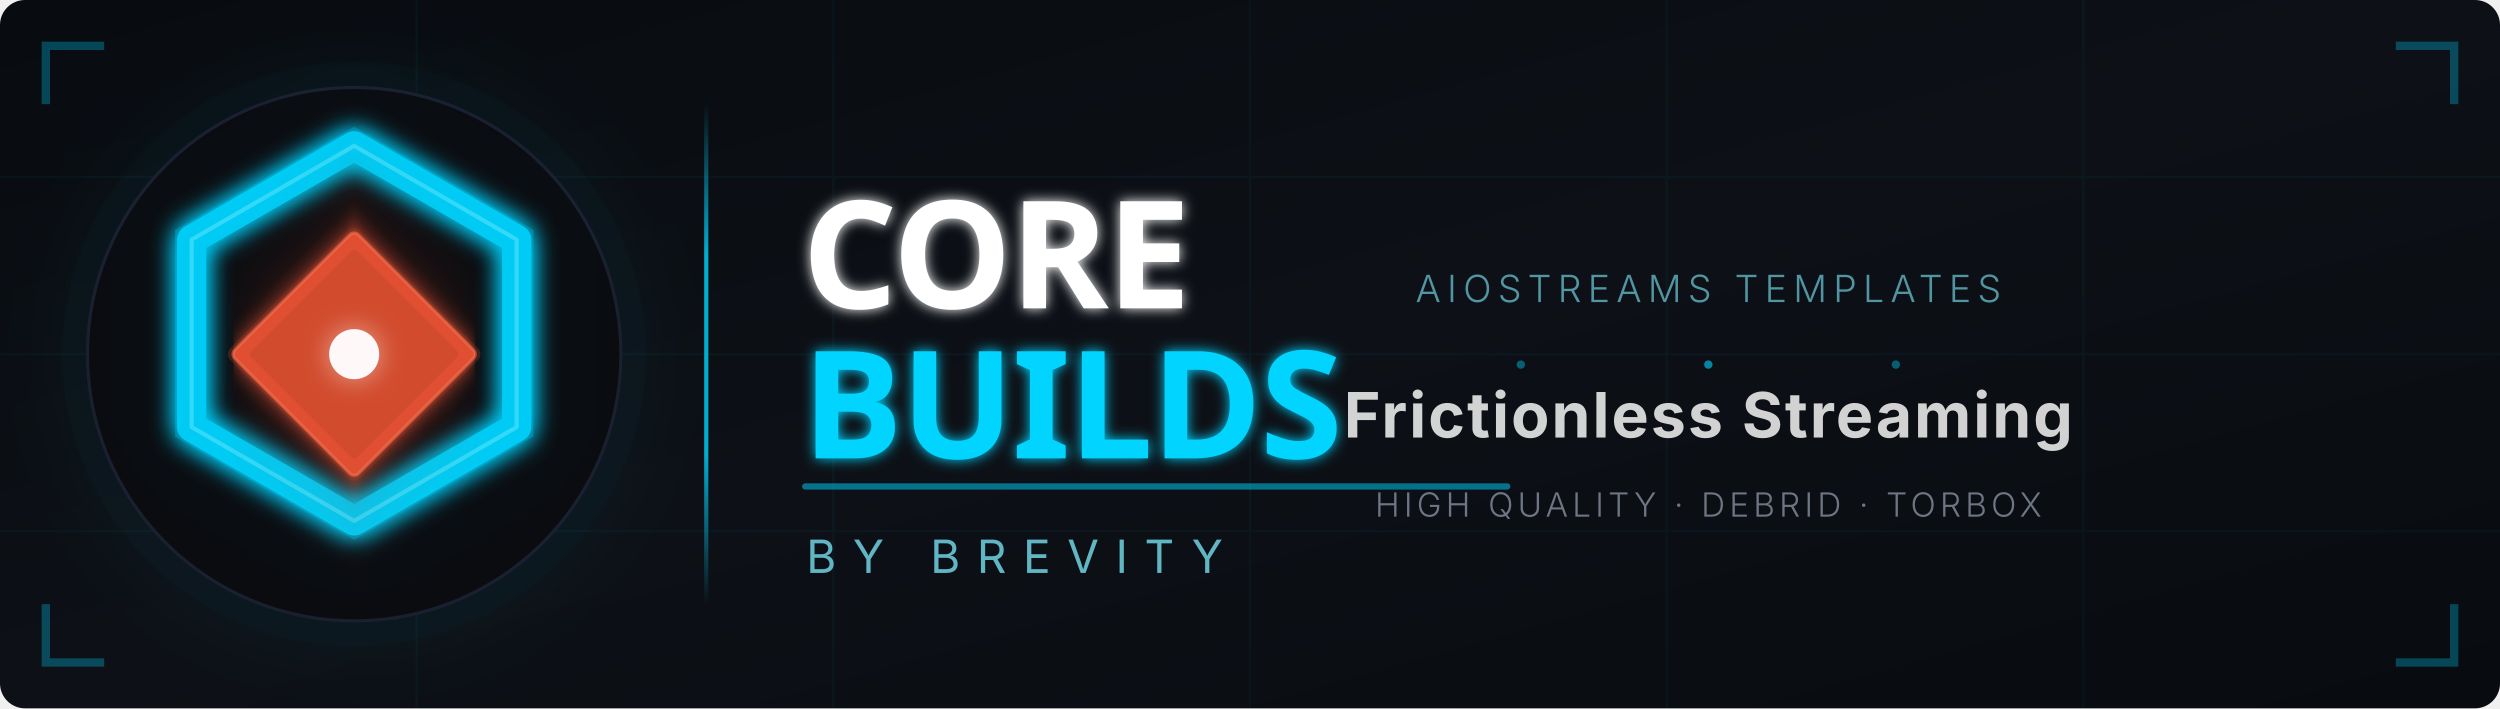
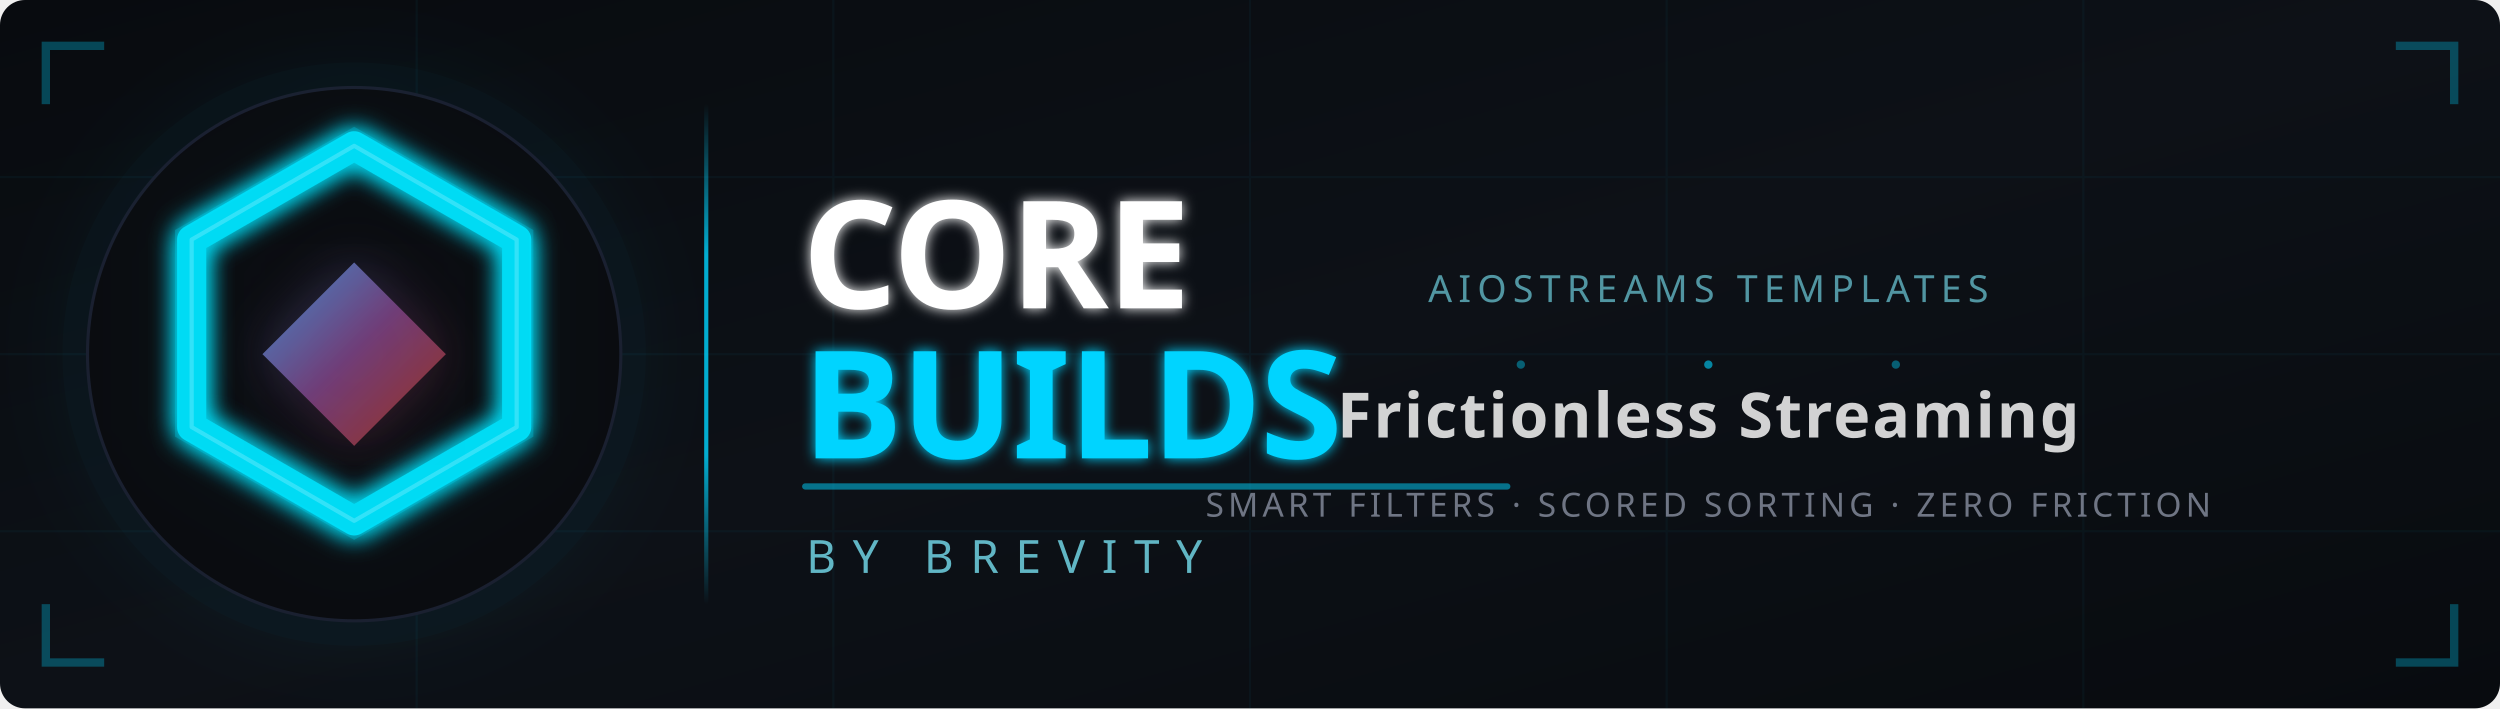
<svg xmlns="http://www.w3.org/2000/svg" viewBox="0 0 1200 340" width="1200" height="340">
  <defs>
    <linearGradient id="bgGrad" x1="0%" y1="0%" x2="100%" y2="100%">
      <stop offset="0%" style="stop-color:#080b0f" />
      <stop offset="50%" style="stop-color:#0d1117" />
      <stop offset="100%" style="stop-color:#080b0f" />
+     </linearGradient>
+     <linearGradient id="hexGrad" x1="50%" y1="0%" x2="50%" y2="100%">
+       <stop offset="0%" stop-color="#00e5ff" />
+       <stop offset="100%" stop-color="#4facfe" />
+     </linearGradient>
+     <linearGradient id="diamGrad" x1="0%" y1="0%" x2="100%" y2="100%">
+       <stop offset="0%" stop-color="#4facfe" />
+       <stop offset="50%" stop-color="#8a4890" />
+       <stop offset="100%" stop-color="#c03a20" />
    </linearGradient>
    <filter id="cyanGlow" x="-50%" y="-50%" width="200%" height="200%">
      <feGaussianBlur stdDeviation="6" result="blur" />
      <feMerge>
        <feMergeNode in="blur" />
        <feMergeNode in="blur" />
        <feMergeNode in="SourceGraphic" />
      </feMerge>
    </filter>
    <filter id="outerGlow" x="-80%" y="-80%" width="260%" height="260%">
      <feGaussianBlur stdDeviation="18" result="blur" />
      <feMerge>
        <feMergeNode in="blur" />
        <feMergeNode in="SourceGraphic" />
      </feMerge>
    </filter>
-     <filter id="redGlow" x="-50%" y="-50%" width="200%" height="200%">
-       <feGaussianBlur stdDeviation="5" result="blur" />
+     <filter id="diamGlow" x="-50%" y="-50%" width="200%" height="200%">
+       <feGaussianBlur stdDeviation="12" result="blur" />
      <feMerge>
        <feMergeNode in="blur" />
        <feMergeNode in="SourceGraphic" />
      </feMerge>
    </filter>
    <filter id="textGlow" x="-20%" y="-50%" width="140%" height="200%">
      <feGaussianBlur stdDeviation="3" result="blur" />
      <feMerge>
        <feMergeNode in="blur" />
        <feMergeNode in="SourceGraphic" />
      </feMerge>
    </filter>
    <linearGradient id="divGrad" x1="0%" y1="0%" x2="0%" y2="100%">
      <stop offset="0%" style="stop-color:#00d4ff;stop-opacity:0" />
      <stop offset="30%" style="stop-color:#00d4ff;stop-opacity:0.8" />
      <stop offset="70%" style="stop-color:#00d4ff;stop-opacity:0.8" />
      <stop offset="100%" style="stop-color:#00d4ff;stop-opacity:0" />
    </linearGradient>
-     <clipPath id="circleClip">
-       <circle cx="170" cy="170" r="130" />
-     </clipPath>
+     <filter id="softGlow">
+       <feGaussianBlur stdDeviation="24" />
+     </filter>
  </defs>
  <rect width="1200" height="340" fill="url(#bgGrad)" rx="12" />
  <g opacity="0.04" stroke="#00d4ff" stroke-width="1">
    <line x1="0" y1="85" x2="1200" y2="85" />
    <line x1="0" y1="170" x2="1200" y2="170" />
    <line x1="0" y1="255" x2="1200" y2="255" />
    <line x1="200" y1="0" x2="200" y2="340" />
    <line x1="400" y1="0" x2="400" y2="340" />
    <line x1="600" y1="0" x2="600" y2="340" />
    <line x1="800" y1="0" x2="800" y2="340" />
    <line x1="1000" y1="0" x2="1000" y2="340" />
  </g>
  <circle cx="170" cy="170" r="140" fill="#00d4ff" opacity="0.04" filter="url(#outerGlow)" />
  <circle cx="170" cy="170" r="128" fill="#0a0c10" stroke="#1a2030" stroke-width="1.5" />
  <polygon points="170,62 255,111 255,209 170,258 85,209 85,111" fill="none" stroke="#00d4ff" stroke-width="2" opacity="0.25" filter="url(#outerGlow)" />
-   <polygon points="170,70 248,115 248,205 170,250 92,205 92,115" fill="none" stroke="#00d4ff" stroke-width="14" stroke-linejoin="round" filter="url(#cyanGlow)" opacity="0.95" />
+   <polygon points="170,70 248,115 248,205 170,250 92,205 92,115" fill="none" stroke="#00e5ff" stroke-width="14" stroke-linejoin="round" filter="url(#cyanGlow)" opacity="0.95" />
  <polygon points="170,70 248,115 248,205 170,250 92,205 92,115" fill="none" stroke="#7eeeff" stroke-width="2" stroke-linejoin="round" opacity="0.4" />
-   <rect x="126" y="126" width="88" height="88" rx="4" transform="rotate(45 170 170)" fill="#c44020" opacity="0.3" filter="url(#outerGlow)" />
-   <rect x="128" y="128" width="84" height="84" rx="3" transform="rotate(45 170 170)" fill="#e05030" filter="url(#redGlow)" />
-   <rect x="128" y="128" width="84" height="84" rx="3" transform="rotate(45 170 170)" fill="none" stroke="#ff7a5a" stroke-width="1.5" opacity="0.5" />
-   <rect x="134" y="134" width="72" height="72" rx="2" transform="rotate(45 170 170)" fill="#bf4525" opacity="0.4" />
-   <circle cx="170" cy="170" r="12" fill="white" opacity="0.95" />
-   <circle cx="170" cy="170" r="12" fill="white" filter="url(#cyanGlow)" opacity="0.3" />
+   <polygon points="170,126 214,170 170,214 126,170" fill="#8a4890" opacity="0.08" filter="url(#softGlow)" />
+   <polygon points="170,126 214,170 170,214 126,170" fill="url(#diamGrad)" opacity="0.3" filter="url(#diamGlow)" />
+   <polygon points="170,126 214,170 170,214 126,170" fill="url(#diamGrad)" opacity="0.7" />
  <rect x="338" y="50" width="2" height="240" fill="url(#divGrad)" rx="1" />
-   <text x="385" y="148" font-family="'Montserrat', sans-serif" font-size="72" font-weight="800" letter-spacing="-1" fill="#ffffff" filter="url(#textGlow)">CORE</text>
-   <text x="385" y="220" font-family="'Montserrat', sans-serif" font-size="72" font-weight="800" letter-spacing="-1" fill="#00d4ff" filter="url(#textGlow)">BUILDS</text>
+   <text x="385" y="148" font-family="'Segoe UI', system-ui, -apple-system, sans-serif" font-size="72" font-weight="800" letter-spacing="-1" fill="#ffffff" filter="url(#textGlow)">CORE</text>
+   <text x="385" y="220" font-family="'Segoe UI', system-ui, -apple-system, sans-serif" font-size="72" font-weight="800" letter-spacing="-1" fill="#00d4ff" filter="url(#textGlow)">BUILDS</text>
  <rect x="385" y="232" width="340" height="3" rx="1.5" fill="#00d4ff" opacity="0.5" />
-   <text x="387" y="275" font-family="'Inter', sans-serif" font-size="22" font-weight="400" letter-spacing="8" fill="#7eeeff" opacity="0.75">BY BREVITY</text>
-   <text x="820" y="145" font-family="'Inter', sans-serif" font-size="18" font-weight="300" letter-spacing="3" fill="#7eeeff" opacity="0.6" text-anchor="middle">AIOSTREAMS TEMPLATES</text>
+   <text x="387" y="275" font-family="'Segoe UI', system-ui, -apple-system, sans-serif" font-size="22" font-weight="400" letter-spacing="8" fill="#7eeeff" opacity="0.75">BY BREVITY</text>
+   <text x="820" y="145" font-family="'Segoe UI', system-ui, -apple-system, sans-serif" font-size="18" font-weight="300" letter-spacing="3" fill="#7eeeff" opacity="0.6" text-anchor="middle">AIOSTREAMS TEMPLATES</text>
  <circle cx="730" cy="175" r="2" fill="#00d4ff" opacity="0.4" />
  <circle cx="820" cy="175" r="2" fill="#00d4ff" opacity="0.6" />
  <circle cx="910" cy="175" r="2" fill="#00d4ff" opacity="0.4" />
-   <text x="820" y="210" font-family="'Inter', sans-serif" font-size="30" font-weight="700" letter-spacing="1" fill="#e8e8e8" opacity="0.9" text-anchor="middle">Frictionless Streaming</text>
-   <text x="820" y="248" font-family="'Inter', sans-serif" font-size="16" font-weight="300" letter-spacing="2" fill="#888fa0" opacity="0.8" text-anchor="middle">HIGH QUALITY  ·  DEBRID  ·  TORBOX</text>
+   <text x="820" y="210" font-family="'Segoe UI', system-ui, -apple-system, sans-serif" font-size="30" font-weight="700" letter-spacing="1" fill="#e8e8e8" opacity="0.9" text-anchor="middle">Frictionless Streaming</text>
+   <text x="820" y="248" font-family="'Segoe UI', system-ui, -apple-system, sans-serif" font-size="16" font-weight="300" letter-spacing="2" fill="#888fa0" opacity="0.8" text-anchor="middle">SMART FILTERS  ·  SCORED SORTING  ·  ZERO FRICTION</text>
  <path d="M 20 20 L 50 20 L 50 24 L 24 24 L 24 50 L 20 50 Z" fill="#00d4ff" opacity="0.3" />
  <path d="M 1180 20 L 1150 20 L 1150 24 L 1176 24 L 1176 50 L 1180 50 Z" fill="#00d4ff" opacity="0.3" />
  <path d="M 20 320 L 50 320 L 50 316 L 24 316 L 24 290 L 20 290 Z" fill="#00d4ff" opacity="0.3" />
  <path d="M 1180 320 L 1150 320 L 1150 316 L 1176 316 L 1176 290 L 1180 290 Z" fill="#00d4ff" opacity="0.3" />
</svg>
